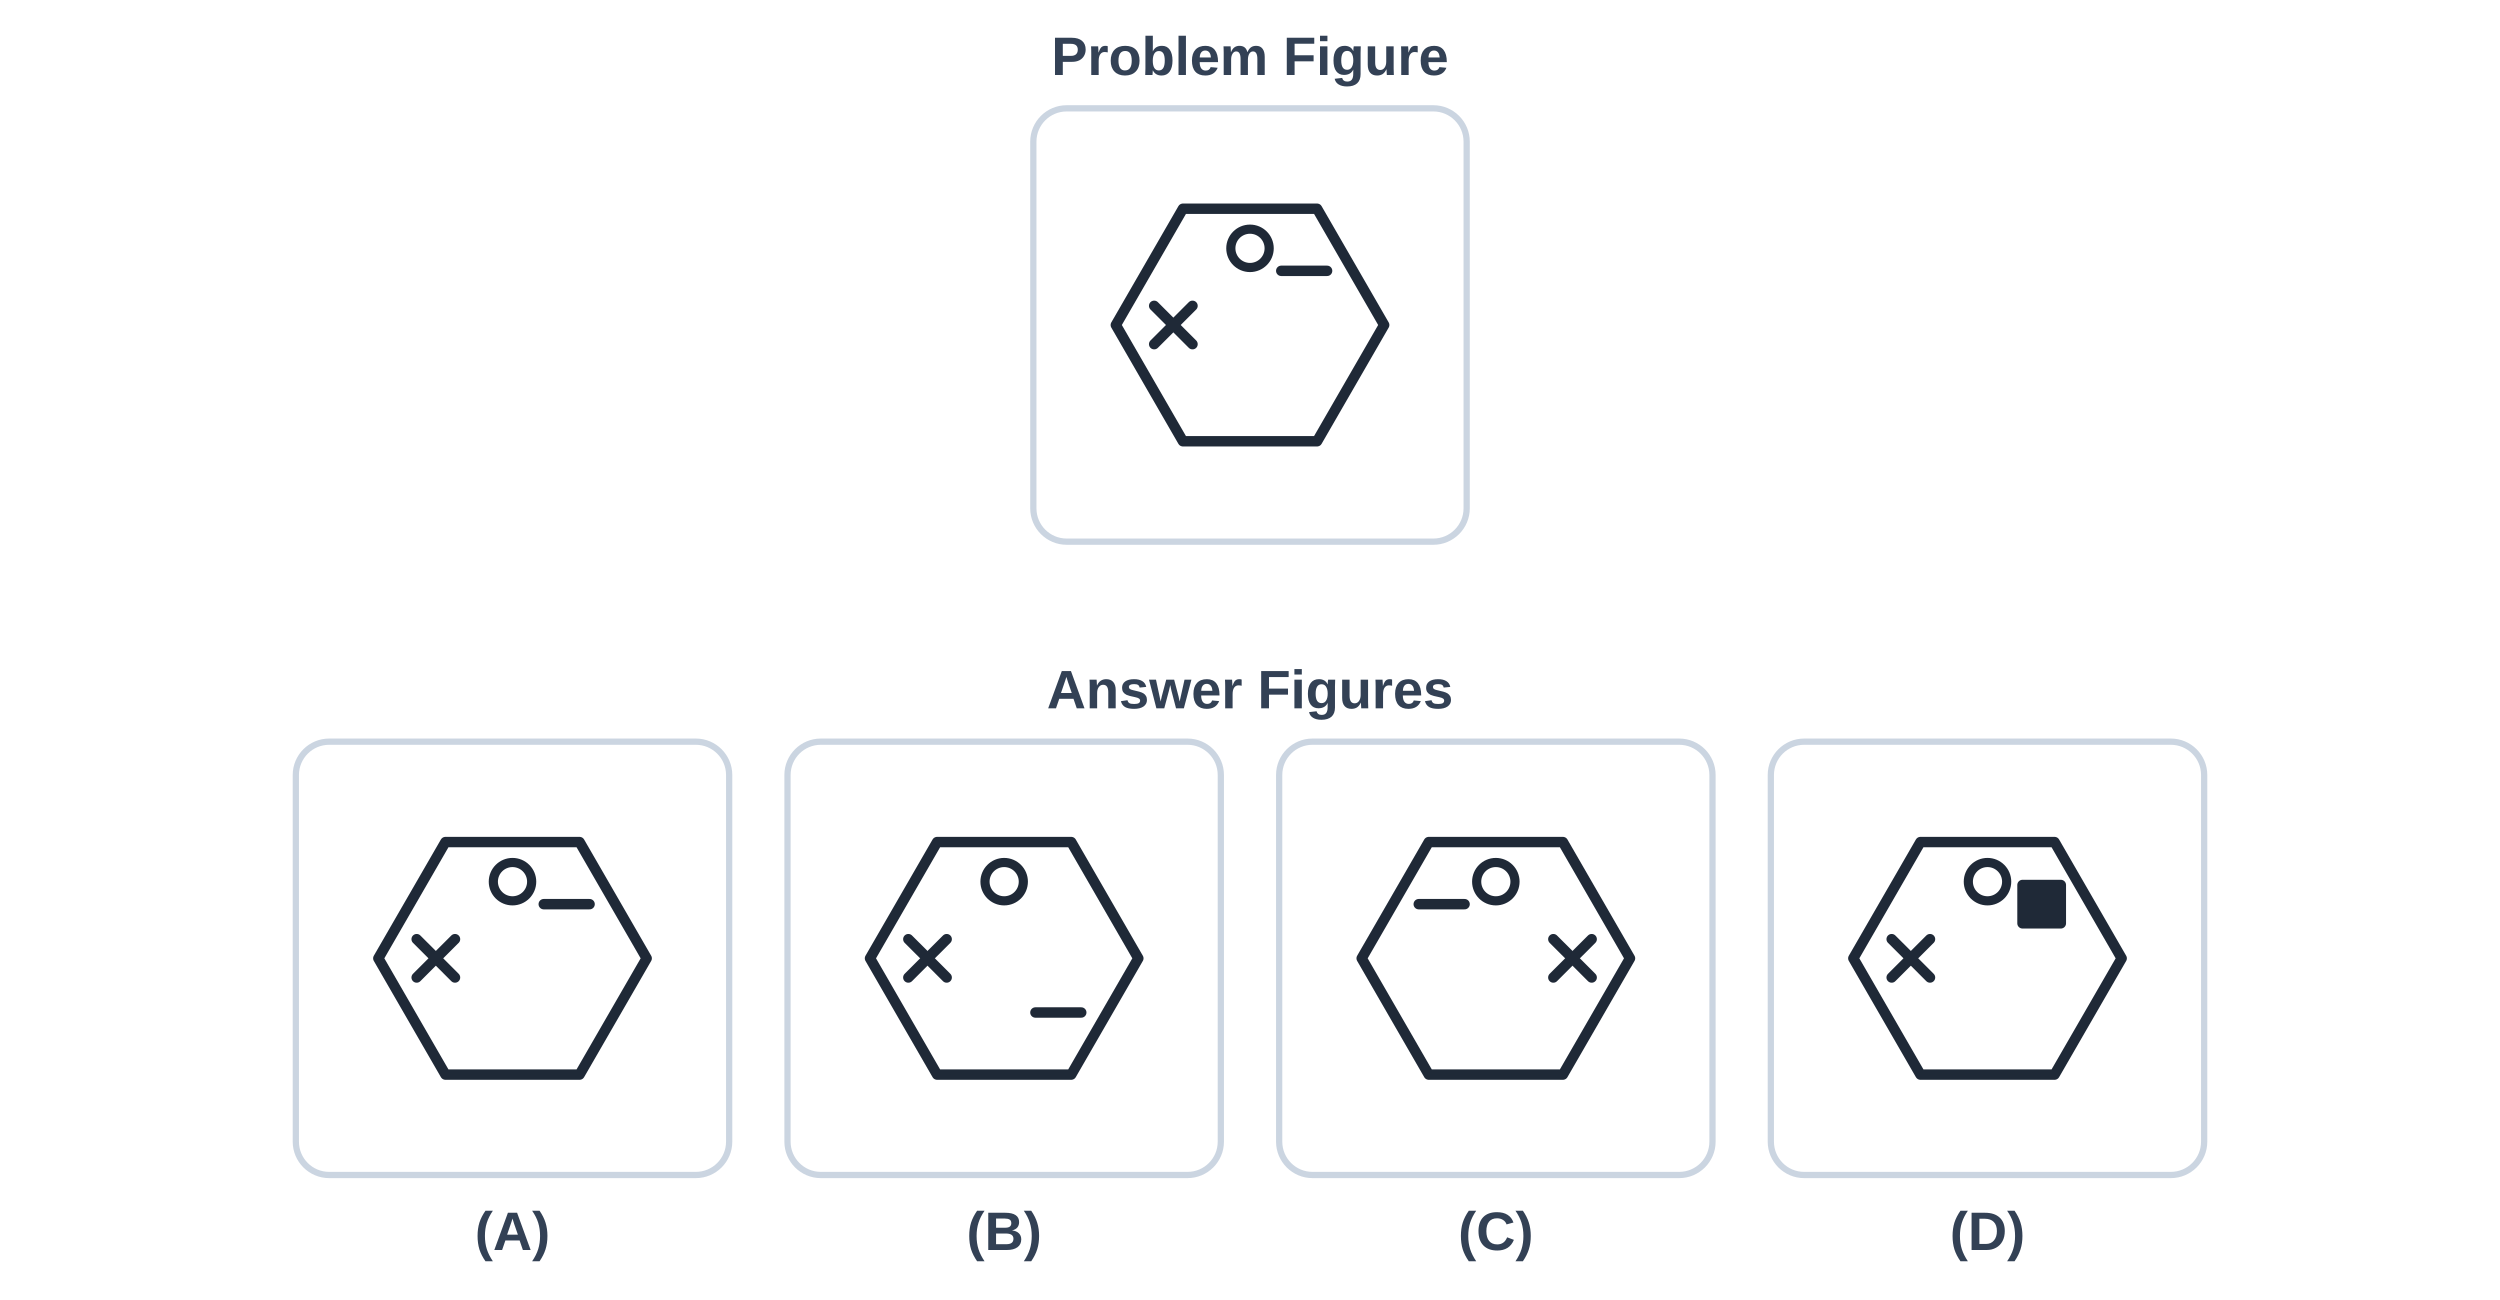
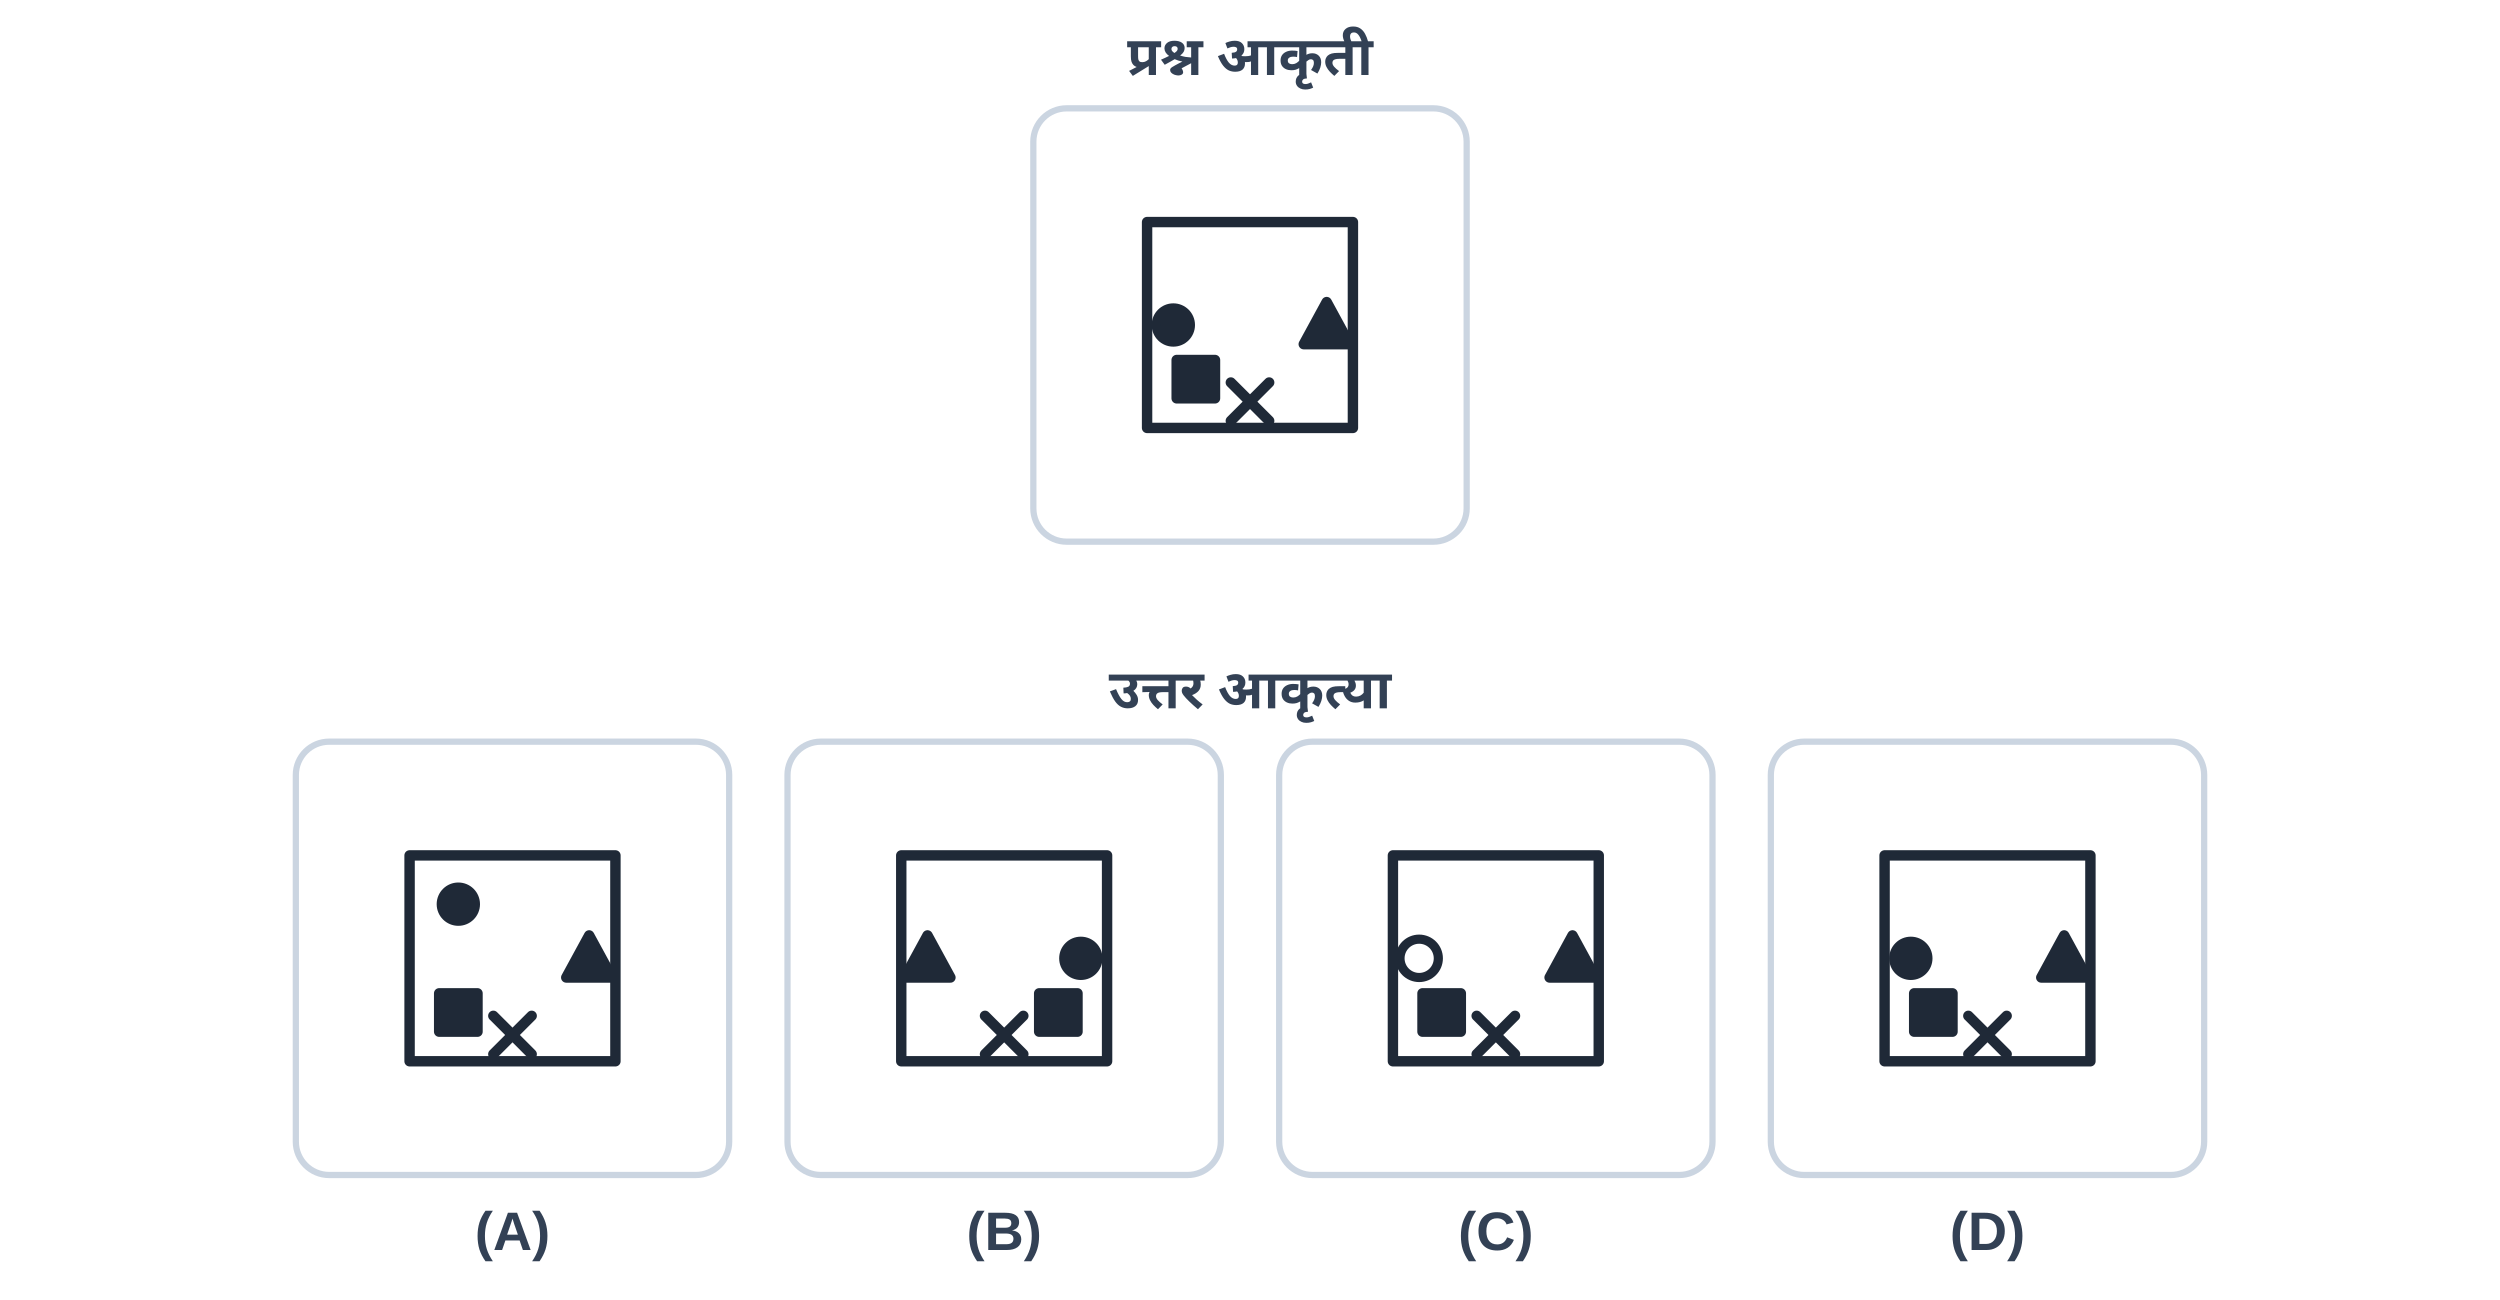
<svg xmlns="http://www.w3.org/2000/svg" viewBox="0 0 600 312" width="600" height="312">
  <rect width="600" height="312" fill="#ffffff" />
-   <text x="300" y="18" font-family="Arial, sans-serif" font-size="13" font-weight="700" fill="#334155" text-anchor="middle">Problem Figure</text>
+   <text x="300" y="18" font-family="Arial, Nirmala UI, Noto Sans Devanagari, Mangal, sans-serif" font-size="13" font-weight="700" fill="#334155" text-anchor="middle">प्रश्न आकृती</text>
  <rect x="248" y="26" width="104" height="104" rx="8" fill="#fff" stroke="#cbd5e1" stroke-width="1.5" />
-   <polygon points="332.2,78 316.1,105.9 283.9,105.9 267.8,78 283.9,50.1 316.1,50.1" fill="none" stroke="#1f2937" stroke-width="2.5" stroke-linejoin="round" stroke-linecap="round" />
-   <polyline points="277,73.4 286.2,82.6" fill="none" stroke="#1f2937" stroke-width="2.5" stroke-linejoin="round" stroke-linecap="round" />
-   <polyline points="277,82.6 286.2,73.4" fill="none" stroke="#1f2937" stroke-width="2.5" stroke-linejoin="round" stroke-linecap="round" />
-   <polyline points="307.5,65 318.5,65" fill="none" stroke="#1f2937" stroke-width="2.5" stroke-linejoin="round" stroke-linecap="round" />
-   <circle cx="300" cy="59.6" r="4.6" fill="none" stroke="#1f2937" stroke-width="2.2" />
-   <text x="300" y="170" font-family="Arial, sans-serif" font-size="13" font-weight="700" fill="#334155" text-anchor="middle">Answer Figures</text>
+   <polygon points="324.7,53.3 324.7,102.7 275.3,102.7 275.3,53.3" fill="none" stroke="#1f2937" stroke-width="2.5" stroke-linejoin="round" stroke-linecap="round" />
+   <polygon points="282.4,86.4 291.6,86.4 291.6,95.6 282.4,95.6" fill="#1f2937" stroke="#1f2937" stroke-width="2.5" stroke-linejoin="round" stroke-linecap="round" />
+   <circle cx="281.6" cy="78" r="4.1" fill="#1f2937" stroke="#1f2937" stroke-width="2.2" />
+   <polygon points="318.4,72.5 323.9,82.6 312.9,82.6" fill="#1f2937" stroke="#1f2937" stroke-width="2.5" stroke-linejoin="round" stroke-linecap="round" />
+   <polyline points="295.4,91.8 304.6,101" fill="none" stroke="#1f2937" stroke-width="2.5" stroke-linejoin="round" stroke-linecap="round" />
+   <polyline points="295.4,101 304.6,91.8" fill="none" stroke="#1f2937" stroke-width="2.5" stroke-linejoin="round" stroke-linecap="round" />
+   <text x="300" y="170" font-family="Arial, Nirmala UI, Noto Sans Devanagari, Mangal, sans-serif" font-size="13" font-weight="700" fill="#334155" text-anchor="middle">उत्तर आकृत्या</text>
  <rect x="71" y="178" width="104" height="104" rx="8" fill="#fff" stroke="#cbd5e1" stroke-width="1.5" />
-   <polygon points="155.2,230 139.1,257.9 106.9,257.9 90.8,230 106.9,202.1 139.1,202.1" fill="none" stroke="#1f2937" stroke-width="2.5" stroke-linejoin="round" stroke-linecap="round" />
-   <polyline points="100,225.4 109.2,234.6" fill="none" stroke="#1f2937" stroke-width="2.5" stroke-linejoin="round" stroke-linecap="round" />
-   <polyline points="100,234.6 109.2,225.4" fill="none" stroke="#1f2937" stroke-width="2.5" stroke-linejoin="round" stroke-linecap="round" />
-   <polyline points="130.5,217 141.5,217" fill="none" stroke="#1f2937" stroke-width="2.5" stroke-linejoin="round" stroke-linecap="round" />
-   <circle cx="123" cy="211.6" r="4.6" fill="none" stroke="#1f2937" stroke-width="2.2" />
-   <text x="123" y="300" font-family="Arial, sans-serif" font-size="13" font-weight="600" fill="#334155" text-anchor="middle">(A)</text>
+   <polygon points="147.7,205.3 147.7,254.7 98.3,254.7 98.3,205.3" fill="none" stroke="#1f2937" stroke-width="2.5" stroke-linejoin="round" stroke-linecap="round" />
+   <polygon points="105.4,238.4 114.6,238.4 114.6,247.6 105.4,247.6" fill="#1f2937" stroke="#1f2937" stroke-width="2.5" stroke-linejoin="round" stroke-linecap="round" />
+   <circle cx="110" cy="217" r="4.1" fill="#1f2937" stroke="#1f2937" stroke-width="2.2" />
+   <polygon points="141.4,224.5 146.9,234.6 135.9,234.6" fill="#1f2937" stroke="#1f2937" stroke-width="2.5" stroke-linejoin="round" stroke-linecap="round" />
+   <polyline points="118.4,243.8 127.6,253" fill="none" stroke="#1f2937" stroke-width="2.5" stroke-linejoin="round" stroke-linecap="round" />
+   <polyline points="118.4,253 127.6,243.8" fill="none" stroke="#1f2937" stroke-width="2.5" stroke-linejoin="round" stroke-linecap="round" />
+   <text x="123" y="300" font-family="Arial, Nirmala UI, Noto Sans Devanagari, Mangal, sans-serif" font-size="13" font-weight="600" fill="#334155" text-anchor="middle">(A)</text>
  <rect x="189" y="178" width="104" height="104" rx="8" fill="#fff" stroke="#cbd5e1" stroke-width="1.5" />
-   <polygon points="273.2,230 257.1,257.9 224.9,257.9 208.8,230 224.9,202.1 257.1,202.1" fill="none" stroke="#1f2937" stroke-width="2.5" stroke-linejoin="round" stroke-linecap="round" />
-   <polyline points="218,225.4 227.2,234.6" fill="none" stroke="#1f2937" stroke-width="2.5" stroke-linejoin="round" stroke-linecap="round" />
-   <polyline points="218,234.6 227.2,225.4" fill="none" stroke="#1f2937" stroke-width="2.5" stroke-linejoin="round" stroke-linecap="round" />
-   <polyline points="248.5,243 259.5,243" fill="none" stroke="#1f2937" stroke-width="2.5" stroke-linejoin="round" stroke-linecap="round" />
-   <circle cx="241" cy="211.6" r="4.6" fill="none" stroke="#1f2937" stroke-width="2.2" />
-   <text x="241" y="300" font-family="Arial, sans-serif" font-size="13" font-weight="600" fill="#334155" text-anchor="middle">(B)</text>
+   <polygon points="216.3,205.3 216.3,254.7 265.7,254.7 265.7,205.3" fill="none" stroke="#1f2937" stroke-width="2.5" stroke-linejoin="round" stroke-linecap="round" />
+   <polygon points="258.6,238.4 249.4,238.4 249.4,247.6 258.6,247.6" fill="#1f2937" stroke="#1f2937" stroke-width="2.5" stroke-linejoin="round" stroke-linecap="round" />
+   <circle cx="259.4" cy="230" r="4.1" fill="#1f2937" stroke="#1f2937" stroke-width="2.2" />
+   <polygon points="222.6,224.5 217.1,234.6 228.1,234.6" fill="#1f2937" stroke="#1f2937" stroke-width="2.5" stroke-linejoin="round" stroke-linecap="round" />
+   <polyline points="245.6,243.8 236.4,253" fill="none" stroke="#1f2937" stroke-width="2.5" stroke-linejoin="round" stroke-linecap="round" />
+   <polyline points="245.6,253 236.4,243.8" fill="none" stroke="#1f2937" stroke-width="2.5" stroke-linejoin="round" stroke-linecap="round" />
+   <text x="241" y="300" font-family="Arial, Nirmala UI, Noto Sans Devanagari, Mangal, sans-serif" font-size="13" font-weight="600" fill="#334155" text-anchor="middle">(B)</text>
  <rect x="307" y="178" width="104" height="104" rx="8" fill="#fff" stroke="#cbd5e1" stroke-width="1.5" />
-   <polygon points="326.8,230 342.9,257.9 375.1,257.9 391.2,230 375.1,202.1 342.9,202.1" fill="none" stroke="#1f2937" stroke-width="2.5" stroke-linejoin="round" stroke-linecap="round" />
-   <polyline points="382,225.4 372.8,234.6" fill="none" stroke="#1f2937" stroke-width="2.5" stroke-linejoin="round" stroke-linecap="round" />
-   <polyline points="382,234.6 372.8,225.4" fill="none" stroke="#1f2937" stroke-width="2.5" stroke-linejoin="round" stroke-linecap="round" />
-   <polyline points="351.5,217 340.5,217" fill="none" stroke="#1f2937" stroke-width="2.5" stroke-linejoin="round" stroke-linecap="round" />
-   <circle cx="359" cy="211.6" r="4.6" fill="none" stroke="#1f2937" stroke-width="2.2" />
-   <text x="359" y="300" font-family="Arial, sans-serif" font-size="13" font-weight="600" fill="#334155" text-anchor="middle">(C)</text>
+   <polygon points="383.7,205.3 383.7,254.7 334.3,254.7 334.3,205.3" fill="none" stroke="#1f2937" stroke-width="2.5" stroke-linejoin="round" stroke-linecap="round" />
+   <polygon points="341.4,238.4 350.6,238.4 350.6,247.6 341.4,247.6" fill="#1f2937" stroke="#1f2937" stroke-width="2.5" stroke-linejoin="round" stroke-linecap="round" />
+   <circle cx="340.6" cy="230" r="4.6" fill="none" stroke="#1f2937" stroke-width="2.2" />
+   <polygon points="377.4,224.5 382.9,234.6 371.9,234.6" fill="#1f2937" stroke="#1f2937" stroke-width="2.5" stroke-linejoin="round" stroke-linecap="round" />
+   <polyline points="354.4,243.8 363.6,253" fill="none" stroke="#1f2937" stroke-width="2.5" stroke-linejoin="round" stroke-linecap="round" />
+   <polyline points="354.4,253 363.6,243.8" fill="none" stroke="#1f2937" stroke-width="2.5" stroke-linejoin="round" stroke-linecap="round" />
+   <text x="359" y="300" font-family="Arial, Nirmala UI, Noto Sans Devanagari, Mangal, sans-serif" font-size="13" font-weight="600" fill="#334155" text-anchor="middle">(C)</text>
  <rect x="425" y="178" width="104" height="104" rx="8" fill="#fff" stroke="#cbd5e1" stroke-width="1.5" />
-   <polygon points="509.2,230 493.1,257.9 460.9,257.9 444.8,230 460.9,202.1 493.1,202.1" fill="none" stroke="#1f2937" stroke-width="2.5" stroke-linejoin="round" stroke-linecap="round" />
-   <polyline points="454,225.4 463.2,234.6" fill="none" stroke="#1f2937" stroke-width="2.5" stroke-linejoin="round" stroke-linecap="round" />
-   <polyline points="454,234.6 463.2,225.4" fill="none" stroke="#1f2937" stroke-width="2.5" stroke-linejoin="round" stroke-linecap="round" />
-   <polygon points="485.4,212.4 494.6,212.4 494.6,221.6 485.4,221.6" fill="#1f2937" stroke="#1f2937" stroke-width="2.5" stroke-linejoin="round" stroke-linecap="round" />
-   <circle cx="477" cy="211.6" r="4.6" fill="none" stroke="#1f2937" stroke-width="2.2" />
-   <text x="477" y="300" font-family="Arial, sans-serif" font-size="13" font-weight="600" fill="#334155" text-anchor="middle">(D)</text>
+   <polygon points="501.7,205.3 501.7,254.7 452.3,254.7 452.3,205.3" fill="none" stroke="#1f2937" stroke-width="2.5" stroke-linejoin="round" stroke-linecap="round" />
+   <polygon points="459.4,238.4 468.6,238.4 468.6,247.6 459.4,247.6" fill="#1f2937" stroke="#1f2937" stroke-width="2.5" stroke-linejoin="round" stroke-linecap="round" />
+   <circle cx="458.6" cy="230" r="4.1" fill="#1f2937" stroke="#1f2937" stroke-width="2.2" />
+   <polygon points="495.4,224.5 500.9,234.6 489.9,234.6" fill="#1f2937" stroke="#1f2937" stroke-width="2.5" stroke-linejoin="round" stroke-linecap="round" />
+   <polyline points="472.4,243.8 481.6,253" fill="none" stroke="#1f2937" stroke-width="2.5" stroke-linejoin="round" stroke-linecap="round" />
+   <polyline points="472.4,253 481.6,243.8" fill="none" stroke="#1f2937" stroke-width="2.5" stroke-linejoin="round" stroke-linecap="round" />
+   <text x="477" y="300" font-family="Arial, Nirmala UI, Noto Sans Devanagari, Mangal, sans-serif" font-size="13" font-weight="600" fill="#334155" text-anchor="middle">(D)</text>
</svg>
